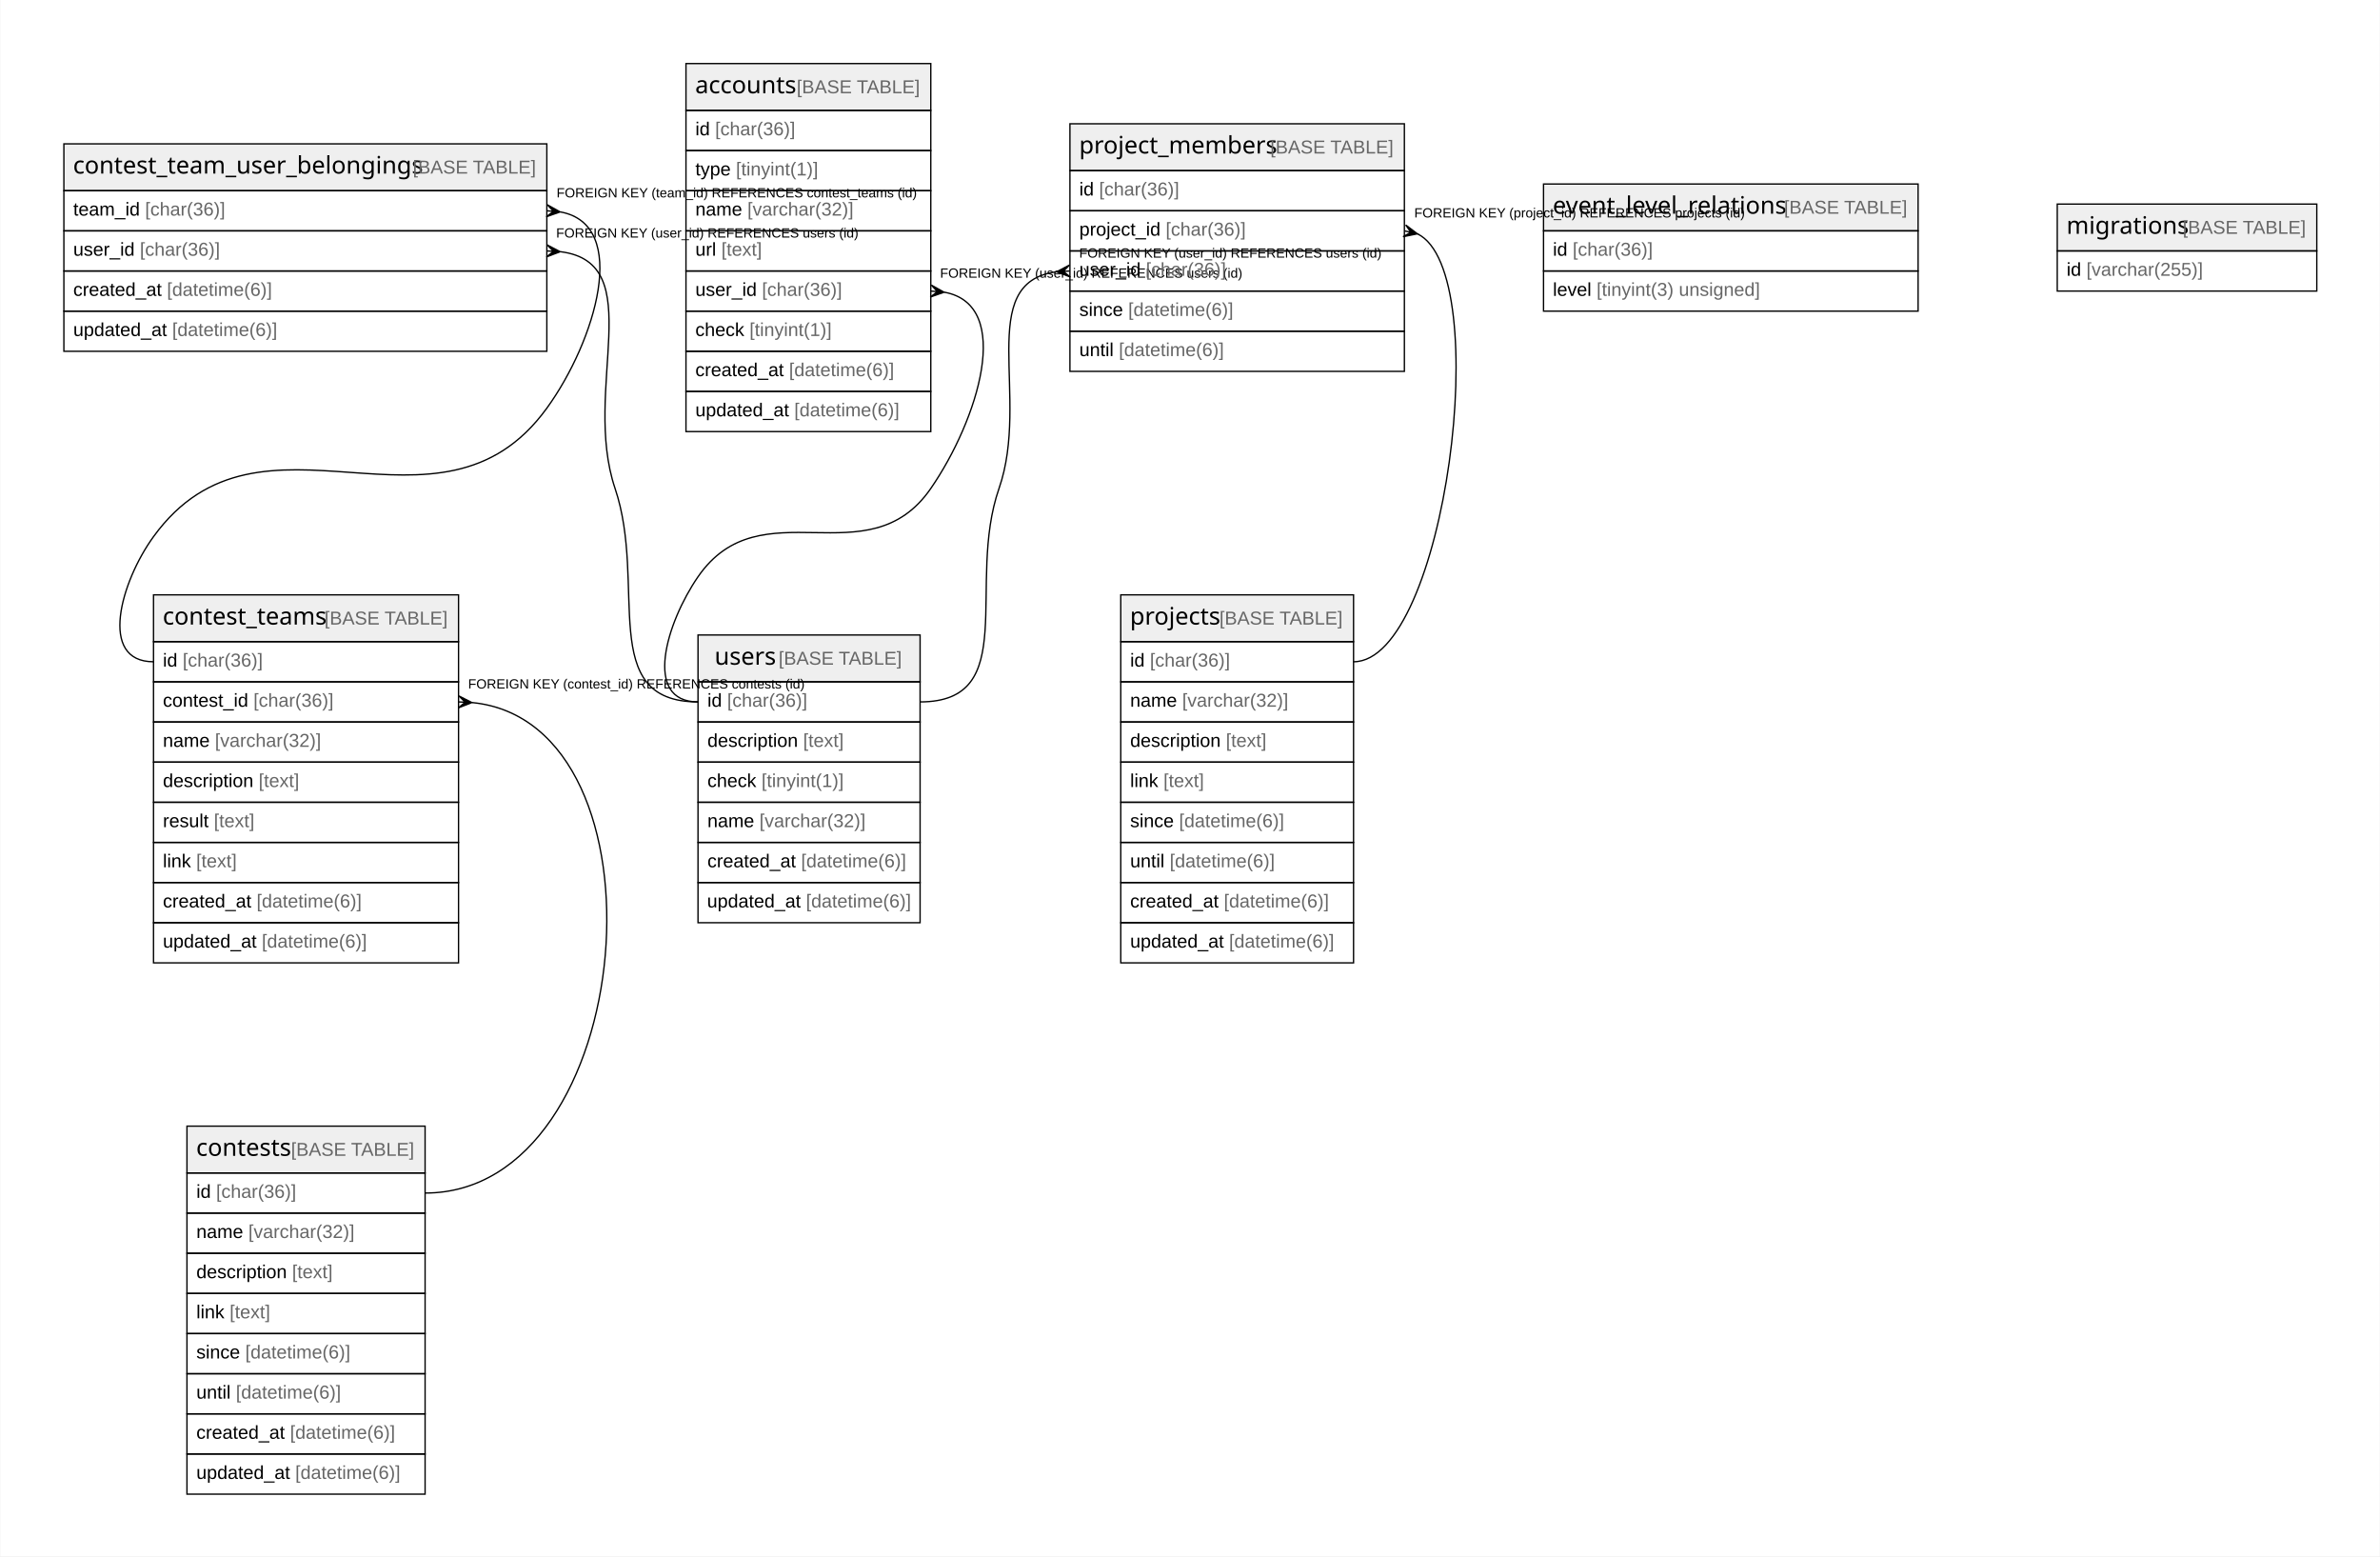
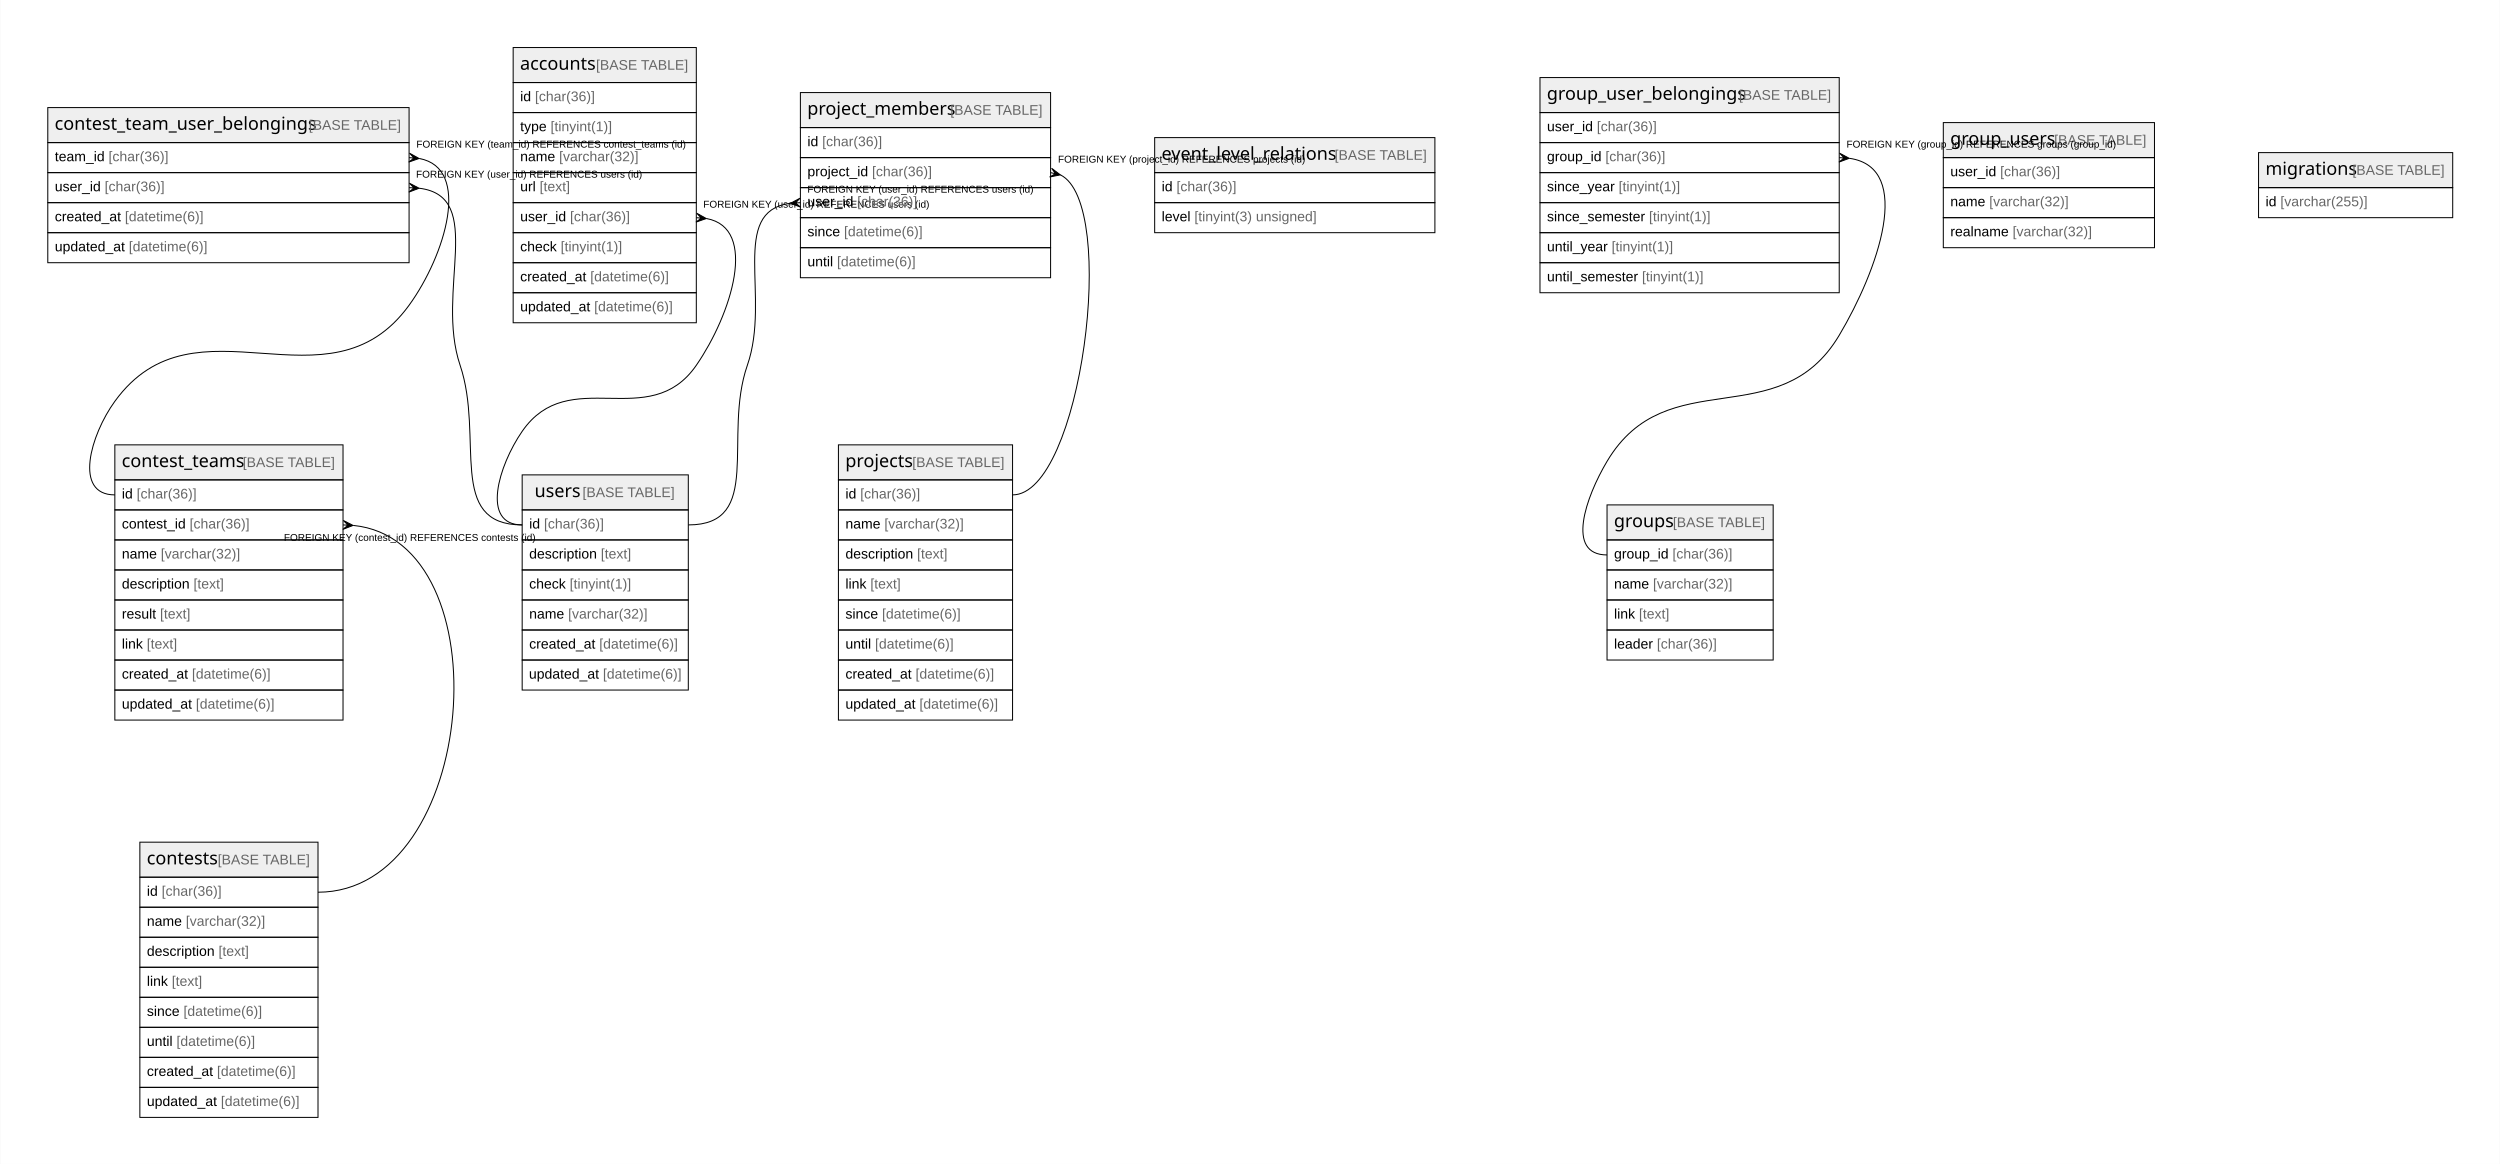
- <svg xmlns="http://www.w3.org/2000/svg" width="1779pt" height="1163pt" viewBox="0.00 0.00 1778.50 1163.00">
+ <svg xmlns="http://www.w3.org/2000/svg" width="2498pt" height="1163pt" viewBox="0.00 0.00 2497.50 1163.00">
  <g id="graph0" class="graph" transform="scale(1 1) rotate(0) translate(4 1159)">
-     <polygon fill="#ffffff" stroke="transparent" points="-4,4 -4,-1159 1774.5,-1159 1774.5,4 -4,4" />
+     <polygon fill="#ffffff" stroke="transparent" points="-4,4 -4,-1159 2493.5,-1159 2493.5,4 -4,4" />
    <g id="node1" class="node">
      <polygon fill="#efefef" stroke="transparent" points="508.5,-1076.5 508.5,-1111.5 691.5,-1111.5 691.5,-1076.5 508.5,-1076.5" />
      <polygon fill="none" stroke="#000000" points="508.5,-1076.5 508.5,-1111.5 691.5,-1111.5 691.5,-1076.5 508.5,-1076.5" />
      <text text-anchor="start" x="515.36" y="-1089.3" font-family="Arial Bold" font-size="18.00" fill="#000000">accounts</text>
      <text text-anchor="start" x="587.387" y="-1089.3" font-family="Arial" font-size="14.00" fill="#000000"> </text>
      <text text-anchor="start" x="591.277" y="-1089.3" font-family="Arial" font-size="14.00" fill="#666666">[BASE TABLE]</text>
      <polygon fill="none" stroke="#000000" points="508.5,-1046.5 508.5,-1076.5 691.5,-1076.5 691.5,-1046.5 508.5,-1046.5" />
      <text text-anchor="start" x="515.5" y="-1057.9" font-family="Arial" font-size="14.00" fill="#000000">id </text>
      <text text-anchor="start" x="530.28" y="-1057.9" font-family="Arial" font-size="14.00" fill="#666666">[char(36)]</text>
      <polygon fill="none" stroke="#000000" points="508.5,-1016.5 508.5,-1046.5 691.5,-1046.5 691.5,-1016.5 508.5,-1016.5" />
      <text text-anchor="start" x="515.5" y="-1027.9" font-family="Arial" font-size="14.00" fill="#000000">type </text>
      <text text-anchor="start" x="545.846" y="-1027.9" font-family="Arial" font-size="14.00" fill="#666666">[tinyint(1)]</text>
      <polygon fill="none" stroke="#000000" points="508.5,-986.5 508.5,-1016.5 691.5,-1016.5 691.5,-986.5 508.5,-986.5" />
      <text text-anchor="start" x="515.5" y="-997.9" font-family="Arial" font-size="14.00" fill="#000000">name </text>
      <text text-anchor="start" x="554.399" y="-997.9" font-family="Arial" font-size="14.00" fill="#666666">[varchar(32)]</text>
      <polygon fill="none" stroke="#000000" points="508.5,-956.5 508.5,-986.5 691.5,-986.5 691.5,-956.5 508.5,-956.5" />
      <text text-anchor="start" x="515.5" y="-967.9" font-family="Arial" font-size="14.00" fill="#000000">url </text>
      <text text-anchor="start" x="534.94" y="-967.9" font-family="Arial" font-size="14.00" fill="#666666">[text]</text>
      <polygon fill="none" stroke="#000000" points="508.5,-926.5 508.5,-956.5 691.5,-956.5 691.5,-926.5 508.5,-926.5" />
      <text text-anchor="start" x="515.5" y="-937.9" font-family="Arial" font-size="14.00" fill="#000000">user_id </text>
      <text text-anchor="start" x="565.288" y="-937.9" font-family="Arial" font-size="14.00" fill="#666666">[char(36)]</text>
      <polygon fill="none" stroke="#000000" points="508.5,-896.5 508.5,-926.5 691.5,-926.5 691.5,-896.5 508.5,-896.5" />
      <text text-anchor="start" x="515.5" y="-907.9" font-family="Arial" font-size="14.00" fill="#000000">check </text>
      <text text-anchor="start" x="555.956" y="-907.9" font-family="Arial" font-size="14.00" fill="#666666">[tinyint(1)]</text>
      <polygon fill="none" stroke="#000000" points="508.5,-866.5 508.5,-896.5 691.5,-896.5 691.5,-866.5 508.5,-866.5" />
      <text text-anchor="start" x="515.5" y="-877.9" font-family="Arial" font-size="14.00" fill="#000000">created_at </text>
      <text text-anchor="start" x="585.528" y="-877.9" font-family="Arial" font-size="14.00" fill="#666666">[datetime(6)]</text>
      <polygon fill="none" stroke="#000000" points="508.5,-836.5 508.5,-866.5 691.5,-866.5 691.5,-836.5 508.5,-836.5" />
      <text text-anchor="start" x="515.5" y="-847.9" font-family="Arial" font-size="14.00" fill="#000000">updated_at </text>
      <text text-anchor="start" x="589.433" y="-847.9" font-family="Arial" font-size="14.00" fill="#666666">[datetime(6)]</text>
    </g>
-     <g id="node9" class="node">
+     <g id="node12" class="node">
      <polygon fill="#efefef" stroke="transparent" points="517.5,-649.5 517.5,-684.5 683.5,-684.5 683.5,-649.5 517.5,-649.5" />
      <polygon fill="none" stroke="#000000" points="517.5,-649.5 517.5,-684.5 683.5,-684.5 683.5,-649.5 517.5,-649.5" />
      <text text-anchor="start" x="529.871" y="-662.3" font-family="Arial Bold" font-size="18.00" fill="#000000">users</text>
      <text text-anchor="start" x="573.875" y="-662.3" font-family="Arial" font-size="14.00" fill="#000000"> </text>
      <text text-anchor="start" x="577.766" y="-662.3" font-family="Arial" font-size="14.00" fill="#666666">[BASE TABLE]</text>
      <polygon fill="none" stroke="#000000" points="517.5,-619.5 517.5,-649.5 683.5,-649.5 683.5,-619.5 517.5,-619.5" />
      <text text-anchor="start" x="524.5" y="-630.9" font-family="Arial" font-size="14.00" fill="#000000">id </text>
      <text text-anchor="start" x="539.28" y="-630.9" font-family="Arial" font-size="14.00" fill="#666666">[char(36)]</text>
      <polygon fill="none" stroke="#000000" points="517.5,-589.5 517.5,-619.5 683.5,-619.5 683.5,-589.5 517.5,-589.5" />
      <text text-anchor="start" x="524.5" y="-600.9" font-family="Arial" font-size="14.00" fill="#000000">description </text>
      <text text-anchor="start" x="596.068" y="-600.9" font-family="Arial" font-size="14.00" fill="#666666">[text]</text>
      <polygon fill="none" stroke="#000000" points="517.5,-559.5 517.5,-589.5 683.5,-589.5 683.5,-559.5 517.5,-559.5" />
      <text text-anchor="start" x="524.5" y="-570.9" font-family="Arial" font-size="14.00" fill="#000000">check </text>
      <text text-anchor="start" x="564.956" y="-570.9" font-family="Arial" font-size="14.00" fill="#666666">[tinyint(1)]</text>
      <polygon fill="none" stroke="#000000" points="517.5,-529.5 517.5,-559.5 683.5,-559.5 683.5,-529.5 517.5,-529.5" />
      <text text-anchor="start" x="524.5" y="-540.9" font-family="Arial" font-size="14.00" fill="#000000">name </text>
      <text text-anchor="start" x="563.399" y="-540.9" font-family="Arial" font-size="14.00" fill="#666666">[varchar(32)]</text>
      <polygon fill="none" stroke="#000000" points="517.5,-499.5 517.5,-529.5 683.5,-529.5 683.5,-499.5 517.5,-499.5" />
      <text text-anchor="start" x="524.5" y="-510.9" font-family="Arial" font-size="14.00" fill="#000000">created_at </text>
      <text text-anchor="start" x="594.528" y="-510.9" font-family="Arial" font-size="14.00" fill="#666666">[datetime(6)]</text>
      <polygon fill="none" stroke="#000000" points="517.5,-469.5 517.5,-499.5 683.5,-499.5 683.5,-469.5 517.5,-469.5" />
      <text text-anchor="start" x="524.252" y="-480.9" font-family="Arial" font-size="14.00" fill="#000000">updated_at </text>
      <text text-anchor="start" x="598.184" y="-480.9" font-family="Arial" font-size="14.00" fill="#666666">[datetime(6)]</text>
    </g>
    <g id="edge1" class="edge">
      <path fill="none" stroke="#000000" d="M701.751,-940.624C753.819,-931.03 726.629,-844.896 691.5,-794 644.517,-725.93 564.483,-796.07 517.5,-728 493.895,-693.8 475.944,-634.5 517.5,-634.5" />
      <polygon fill="#000000" stroke="#000000" points="701.464,-940.648 691.117,-937.016 696.482,-941.074 691.5,-941.5 691.5,-941.5 691.5,-941.5 696.482,-941.074 691.883,-945.984 701.464,-940.648 701.464,-940.648" />
      <text text-anchor="start" x="698.445" y="-951.5" font-family="Arial" font-size="10.00" fill="#000000">FOREIGN KEY (user_id) REFERENCES users (id)</text>
    </g>
    <g id="node2" class="node">
-       <polygon fill="#efefef" stroke="transparent" points="43.5,-1016.5 43.5,-1051.5 404.5,-1051.5 404.5,-1016.5 43.5,-1016.5" />
-       <polygon fill="none" stroke="#000000" points="43.5,-1016.5 43.5,-1051.5 404.5,-1051.5 404.5,-1016.5 43.5,-1016.5" />
-       <text text-anchor="start" x="50.331" y="-1029.3" font-family="Arial Bold" font-size="18.00" fill="#000000">contest_team_user_belongings</text>
-       <text text-anchor="start" x="300.416" y="-1029.3" font-family="Arial" font-size="14.00" fill="#000000"> </text>
-       <text text-anchor="start" x="304.306" y="-1029.3" font-family="Arial" font-size="14.00" fill="#666666">[BASE TABLE]</text>
-       <polygon fill="none" stroke="#000000" points="43.5,-986.5 43.5,-1016.5 404.5,-1016.5 404.5,-986.5 43.5,-986.5" />
-       <text text-anchor="start" x="50.5" y="-997.9" font-family="Arial" font-size="14.00" fill="#000000">team_id </text>
-       <text text-anchor="start" x="104.179" y="-997.9" font-family="Arial" font-size="14.00" fill="#666666">[char(36)]</text>
-       <polygon fill="none" stroke="#000000" points="43.5,-956.5 43.5,-986.5 404.5,-986.5 404.5,-956.5 43.5,-956.5" />
-       <text text-anchor="start" x="50.5" y="-967.9" font-family="Arial" font-size="14.00" fill="#000000">user_id </text>
-       <text text-anchor="start" x="100.288" y="-967.9" font-family="Arial" font-size="14.00" fill="#666666">[char(36)]</text>
-       <polygon fill="none" stroke="#000000" points="43.5,-926.5 43.5,-956.5 404.5,-956.5 404.5,-926.5 43.5,-926.5" />
-       <text text-anchor="start" x="50.5" y="-937.9" font-family="Arial" font-size="14.00" fill="#000000">created_at </text>
-       <text text-anchor="start" x="120.528" y="-937.9" font-family="Arial" font-size="14.00" fill="#666666">[datetime(6)]</text>
-       <polygon fill="none" stroke="#000000" points="43.5,-896.5 43.5,-926.5 404.5,-926.5 404.5,-896.5 43.5,-896.5" />
-       <text text-anchor="start" x="50.5" y="-907.9" font-family="Arial" font-size="14.00" fill="#000000">updated_at </text>
-       <text text-anchor="start" x="124.433" y="-907.9" font-family="Arial" font-size="14.00" fill="#666666">[datetime(6)]</text>
+       <polygon fill="#efefef" stroke="transparent" points="135.5,-282.5 135.5,-317.5 313.5,-317.5 313.5,-282.5 135.5,-282.5" />
+       <polygon fill="none" stroke="#000000" points="135.5,-282.5 135.5,-317.5 313.5,-317.5 313.5,-282.5 135.5,-282.5" />
+       <text text-anchor="start" x="142.362" y="-295.3" font-family="Arial Bold" font-size="18.00" fill="#000000">contests</text>
+       <text text-anchor="start" x="209.385" y="-295.3" font-family="Arial" font-size="14.00" fill="#000000"> </text>
+       <text text-anchor="start" x="213.275" y="-295.3" font-family="Arial" font-size="14.00" fill="#666666">[BASE TABLE]</text>
+       <polygon fill="none" stroke="#000000" points="135.5,-252.5 135.5,-282.5 313.5,-282.5 313.5,-252.5 135.5,-252.5" />
+       <text text-anchor="start" x="142.5" y="-263.9" font-family="Arial" font-size="14.00" fill="#000000">id </text>
+       <text text-anchor="start" x="157.28" y="-263.9" font-family="Arial" font-size="14.00" fill="#666666">[char(36)]</text>
+       <polygon fill="none" stroke="#000000" points="135.5,-222.5 135.5,-252.5 313.5,-252.5 313.5,-222.5 135.5,-222.5" />
+       <text text-anchor="start" x="142.5" y="-233.9" font-family="Arial" font-size="14.00" fill="#000000">name </text>
+       <text text-anchor="start" x="181.399" y="-233.9" font-family="Arial" font-size="14.00" fill="#666666">[varchar(32)]</text>
+       <polygon fill="none" stroke="#000000" points="135.5,-192.5 135.5,-222.5 313.5,-222.5 313.5,-192.5 135.5,-192.5" />
+       <text text-anchor="start" x="142.5" y="-203.9" font-family="Arial" font-size="14.00" fill="#000000">description </text>
+       <text text-anchor="start" x="214.068" y="-203.9" font-family="Arial" font-size="14.00" fill="#666666">[text]</text>
+       <polygon fill="none" stroke="#000000" points="135.5,-162.5 135.5,-192.5 313.5,-192.5 313.5,-162.5 135.5,-162.5" />
+       <text text-anchor="start" x="142.5" y="-173.9" font-family="Arial" font-size="14.00" fill="#000000">link </text>
+       <text text-anchor="start" x="167.386" y="-173.9" font-family="Arial" font-size="14.00" fill="#666666">[text]</text>
+       <polygon fill="none" stroke="#000000" points="135.5,-132.5 135.5,-162.5 313.5,-162.5 313.5,-132.5 135.5,-132.5" />
+       <text text-anchor="start" x="142.5" y="-143.9" font-family="Arial" font-size="14.00" fill="#000000">since </text>
+       <text text-anchor="start" x="179.062" y="-143.9" font-family="Arial" font-size="14.00" fill="#666666">[datetime(6)]</text>
+       <polygon fill="none" stroke="#000000" points="135.5,-102.5 135.5,-132.5 313.5,-132.5 313.5,-102.5 135.5,-102.5" />
+       <text text-anchor="start" x="142.5" y="-113.9" font-family="Arial" font-size="14.00" fill="#000000">until </text>
+       <text text-anchor="start" x="172.06" y="-113.9" font-family="Arial" font-size="14.00" fill="#666666">[datetime(6)]</text>
+       <polygon fill="none" stroke="#000000" points="135.5,-72.5 135.5,-102.5 313.5,-102.5 313.5,-72.5 135.5,-72.5" />
+       <text text-anchor="start" x="142.5" y="-83.9" font-family="Arial" font-size="14.00" fill="#000000">created_at </text>
+       <text text-anchor="start" x="212.528" y="-83.9" font-family="Arial" font-size="14.00" fill="#666666">[datetime(6)]</text>
+       <polygon fill="none" stroke="#000000" points="135.5,-42.5 135.5,-72.5 313.5,-72.5 313.5,-42.5 135.5,-42.5" />
+       <text text-anchor="start" x="142.5" y="-53.9" font-family="Arial" font-size="14.00" fill="#000000">updated_at </text>
+       <text text-anchor="start" x="216.433" y="-53.9" font-family="Arial" font-size="14.00" fill="#666666">[datetime(6)]</text>
    </g>
    <g id="node3" class="node">
      <polygon fill="#efefef" stroke="transparent" points="110.5,-679.5 110.5,-714.5 338.5,-714.5 338.5,-679.5 110.5,-679.5" />
      <polygon fill="none" stroke="#000000" points="110.5,-679.5 110.5,-714.5 338.5,-714.5 338.5,-679.5 110.5,-679.5" />
      <text text-anchor="start" x="117.355" y="-692.3" font-family="Arial Bold" font-size="18.00" fill="#000000">contest_teams</text>
      <text text-anchor="start" x="234.391" y="-692.3" font-family="Arial" font-size="14.00" fill="#000000"> </text>
      <text text-anchor="start" x="238.282" y="-692.3" font-family="Arial" font-size="14.00" fill="#666666">[BASE TABLE]</text>
      <polygon fill="none" stroke="#000000" points="110.5,-649.5 110.5,-679.5 338.5,-679.5 338.5,-649.5 110.5,-649.5" />
      <text text-anchor="start" x="117.5" y="-660.9" font-family="Arial" font-size="14.00" fill="#000000">id </text>
      <text text-anchor="start" x="132.28" y="-660.9" font-family="Arial" font-size="14.00" fill="#666666">[char(36)]</text>
      <polygon fill="none" stroke="#000000" points="110.5,-619.5 110.5,-649.5 338.5,-649.5 338.5,-619.5 110.5,-619.5" />
      <text text-anchor="start" x="117.5" y="-630.9" font-family="Arial" font-size="14.00" fill="#000000">contest_id </text>
      <text text-anchor="start" x="185.191" y="-630.9" font-family="Arial" font-size="14.00" fill="#666666">[char(36)]</text>
      <polygon fill="none" stroke="#000000" points="110.5,-589.5 110.5,-619.5 338.5,-619.5 338.5,-589.5 110.5,-589.5" />
      <text text-anchor="start" x="117.5" y="-600.9" font-family="Arial" font-size="14.00" fill="#000000">name </text>
      <text text-anchor="start" x="156.399" y="-600.9" font-family="Arial" font-size="14.00" fill="#666666">[varchar(32)]</text>
      <polygon fill="none" stroke="#000000" points="110.5,-559.5 110.5,-589.5 338.5,-589.5 338.5,-559.5 110.5,-559.5" />
      <text text-anchor="start" x="117.5" y="-570.9" font-family="Arial" font-size="14.00" fill="#000000">description </text>
      <text text-anchor="start" x="189.068" y="-570.9" font-family="Arial" font-size="14.00" fill="#666666">[text]</text>
      <polygon fill="none" stroke="#000000" points="110.5,-529.5 110.5,-559.5 338.5,-559.5 338.5,-529.5 110.5,-529.5" />
      <text text-anchor="start" x="117.5" y="-540.9" font-family="Arial" font-size="14.00" fill="#000000">result </text>
      <text text-anchor="start" x="155.614" y="-540.9" font-family="Arial" font-size="14.00" fill="#666666">[text]</text>
      <polygon fill="none" stroke="#000000" points="110.5,-499.5 110.5,-529.5 338.5,-529.5 338.5,-499.5 110.5,-499.5" />
      <text text-anchor="start" x="117.5" y="-510.9" font-family="Arial" font-size="14.00" fill="#000000">link </text>
      <text text-anchor="start" x="142.386" y="-510.9" font-family="Arial" font-size="14.00" fill="#666666">[text]</text>
      <polygon fill="none" stroke="#000000" points="110.5,-469.5 110.5,-499.5 338.5,-499.5 338.5,-469.5 110.5,-469.5" />
      <text text-anchor="start" x="117.5" y="-480.9" font-family="Arial" font-size="14.00" fill="#000000">created_at </text>
      <text text-anchor="start" x="187.528" y="-480.9" font-family="Arial" font-size="14.00" fill="#666666">[datetime(6)]</text>
      <polygon fill="none" stroke="#000000" points="110.5,-439.5 110.5,-469.5 338.5,-469.5 338.5,-439.5 110.5,-439.5" />
      <text text-anchor="start" x="117.5" y="-450.9" font-family="Arial" font-size="14.00" fill="#000000">updated_at </text>
      <text text-anchor="start" x="191.433" y="-450.9" font-family="Arial" font-size="14.00" fill="#666666">[datetime(6)]</text>
    </g>
    <g id="edge2" class="edge">
+       <path fill="none" stroke="#000000" d="M348.777,-633.999C500.851,-618.9 473.477,-267.5 313.5,-267.5" />
+       <polygon fill="#000000" stroke="#000000" points="348.488,-634.013 338.281,-630.005 343.494,-634.256 338.5,-634.5 338.5,-634.5 338.5,-634.5 343.494,-634.256 338.719,-638.995 348.488,-634.013 348.488,-634.013" />
+       <text text-anchor="start" x="279.407" y="-618.5" font-family="Arial" font-size="10.00" fill="#000000">FOREIGN KEY (contest_id) REFERENCES contests (id)</text>
+     </g>
+     <g id="node4" class="node">
+       <polygon fill="#efefef" stroke="transparent" points="43.5,-1016.5 43.5,-1051.5 404.5,-1051.5 404.5,-1016.5 43.5,-1016.5" />
+       <polygon fill="none" stroke="#000000" points="43.5,-1016.5 43.5,-1051.5 404.5,-1051.5 404.5,-1016.5 43.5,-1016.5" />
+       <text text-anchor="start" x="50.331" y="-1029.3" font-family="Arial Bold" font-size="18.00" fill="#000000">contest_team_user_belongings</text>
+       <text text-anchor="start" x="300.416" y="-1029.3" font-family="Arial" font-size="14.00" fill="#000000"> </text>
+       <text text-anchor="start" x="304.306" y="-1029.3" font-family="Arial" font-size="14.00" fill="#666666">[BASE TABLE]</text>
+       <polygon fill="none" stroke="#000000" points="43.5,-986.5 43.5,-1016.5 404.5,-1016.5 404.5,-986.5 43.5,-986.5" />
+       <text text-anchor="start" x="50.5" y="-997.9" font-family="Arial" font-size="14.00" fill="#000000">team_id </text>
+       <text text-anchor="start" x="104.179" y="-997.9" font-family="Arial" font-size="14.00" fill="#666666">[char(36)]</text>
+       <polygon fill="none" stroke="#000000" points="43.5,-956.5 43.5,-986.5 404.5,-986.5 404.5,-956.5 43.5,-956.5" />
+       <text text-anchor="start" x="50.5" y="-967.9" font-family="Arial" font-size="14.00" fill="#000000">user_id </text>
+       <text text-anchor="start" x="100.288" y="-967.9" font-family="Arial" font-size="14.00" fill="#666666">[char(36)]</text>
+       <polygon fill="none" stroke="#000000" points="43.5,-926.5 43.5,-956.5 404.5,-956.5 404.5,-926.5 43.5,-926.5" />
+       <text text-anchor="start" x="50.5" y="-937.9" font-family="Arial" font-size="14.00" fill="#000000">created_at </text>
+       <text text-anchor="start" x="120.528" y="-937.9" font-family="Arial" font-size="14.00" fill="#666666">[datetime(6)]</text>
+       <polygon fill="none" stroke="#000000" points="43.5,-896.5 43.5,-926.5 404.5,-926.5 404.5,-896.5 43.5,-896.5" />
+       <text text-anchor="start" x="50.5" y="-907.9" font-family="Arial" font-size="14.00" fill="#000000">updated_at </text>
+       <text text-anchor="start" x="124.433" y="-907.9" font-family="Arial" font-size="14.00" fill="#666666">[datetime(6)]</text>
+     </g>
+     <g id="edge3" class="edge">
      <path fill="none" stroke="#000000" d="M414.763,-1000.616C466.953,-990.935 440.814,-904.058 404.5,-854 323.786,-742.737 191.214,-869.263 110.5,-758 86.099,-724.363 68.944,-664.5 110.5,-664.5" />
      <polygon fill="#000000" stroke="#000000" points="414.463,-1000.641 404.114,-997.017 409.481,-1001.071 404.5,-1001.5 404.5,-1001.5 404.5,-1001.5 409.481,-1001.071 404.886,-1005.983 414.463,-1000.641 414.463,-1000.641" />
      <text text-anchor="start" x="411.769" y="-1011.5" font-family="Arial" font-size="10.00" fill="#000000">FOREIGN KEY (team_id) REFERENCES contest_teams (id)</text>
    </g>
-     <g id="edge3" class="edge">
+     <g id="edge4" class="edge">
      <path fill="none" stroke="#000000" d="M414.738,-970.907C481.6,-962.585 430.449,-868.283 455.5,-794 479.804,-721.932 441.444,-634.5 517.5,-634.5" />
      <polygon fill="#000000" stroke="#000000" points="414.483,-970.922 404.24,-967.008 409.492,-971.211 404.5,-971.5 404.5,-971.5 404.5,-971.5 409.492,-971.211 404.76,-975.992 414.483,-970.922 414.483,-970.922" />
      <text text-anchor="start" x="411.445" y="-981.5" font-family="Arial" font-size="10.00" fill="#000000">FOREIGN KEY (user_id) REFERENCES users (id)</text>
-     </g>
-     <g id="node4" class="node">
-       <polygon fill="#efefef" stroke="transparent" points="135.5,-282.5 135.5,-317.5 313.5,-317.5 313.5,-282.5 135.5,-282.5" />
-       <polygon fill="none" stroke="#000000" points="135.5,-282.5 135.5,-317.5 313.5,-317.5 313.5,-282.5 135.5,-282.5" />
-       <text text-anchor="start" x="142.362" y="-295.3" font-family="Arial Bold" font-size="18.00" fill="#000000">contests</text>
-       <text text-anchor="start" x="209.385" y="-295.3" font-family="Arial" font-size="14.00" fill="#000000"> </text>
-       <text text-anchor="start" x="213.275" y="-295.3" font-family="Arial" font-size="14.00" fill="#666666">[BASE TABLE]</text>
-       <polygon fill="none" stroke="#000000" points="135.5,-252.5 135.5,-282.5 313.5,-282.5 313.5,-252.5 135.5,-252.5" />
-       <text text-anchor="start" x="142.5" y="-263.9" font-family="Arial" font-size="14.00" fill="#000000">id </text>
-       <text text-anchor="start" x="157.28" y="-263.9" font-family="Arial" font-size="14.00" fill="#666666">[char(36)]</text>
-       <polygon fill="none" stroke="#000000" points="135.5,-222.5 135.5,-252.5 313.5,-252.5 313.5,-222.5 135.5,-222.5" />
-       <text text-anchor="start" x="142.5" y="-233.9" font-family="Arial" font-size="14.00" fill="#000000">name </text>
-       <text text-anchor="start" x="181.399" y="-233.9" font-family="Arial" font-size="14.00" fill="#666666">[varchar(32)]</text>
-       <polygon fill="none" stroke="#000000" points="135.5,-192.5 135.5,-222.5 313.5,-222.5 313.5,-192.5 135.5,-192.5" />
-       <text text-anchor="start" x="142.5" y="-203.9" font-family="Arial" font-size="14.00" fill="#000000">description </text>
-       <text text-anchor="start" x="214.068" y="-203.9" font-family="Arial" font-size="14.00" fill="#666666">[text]</text>
-       <polygon fill="none" stroke="#000000" points="135.5,-162.5 135.5,-192.5 313.5,-192.5 313.5,-162.5 135.5,-162.5" />
-       <text text-anchor="start" x="142.5" y="-173.9" font-family="Arial" font-size="14.00" fill="#000000">link </text>
-       <text text-anchor="start" x="167.386" y="-173.9" font-family="Arial" font-size="14.00" fill="#666666">[text]</text>
-       <polygon fill="none" stroke="#000000" points="135.5,-132.5 135.5,-162.5 313.5,-162.5 313.5,-132.5 135.5,-132.5" />
-       <text text-anchor="start" x="142.5" y="-143.9" font-family="Arial" font-size="14.00" fill="#000000">since </text>
-       <text text-anchor="start" x="179.062" y="-143.9" font-family="Arial" font-size="14.00" fill="#666666">[datetime(6)]</text>
-       <polygon fill="none" stroke="#000000" points="135.5,-102.5 135.5,-132.5 313.5,-132.5 313.5,-102.5 135.5,-102.5" />
-       <text text-anchor="start" x="142.5" y="-113.9" font-family="Arial" font-size="14.00" fill="#000000">until </text>
-       <text text-anchor="start" x="172.06" y="-113.9" font-family="Arial" font-size="14.00" fill="#666666">[datetime(6)]</text>
-       <polygon fill="none" stroke="#000000" points="135.5,-72.5 135.5,-102.5 313.5,-102.5 313.5,-72.5 135.5,-72.5" />
-       <text text-anchor="start" x="142.5" y="-83.9" font-family="Arial" font-size="14.00" fill="#000000">created_at </text>
-       <text text-anchor="start" x="212.528" y="-83.9" font-family="Arial" font-size="14.00" fill="#666666">[datetime(6)]</text>
-       <polygon fill="none" stroke="#000000" points="135.5,-42.5 135.5,-72.5 313.5,-72.5 313.5,-42.5 135.5,-42.5" />
-       <text text-anchor="start" x="142.5" y="-53.9" font-family="Arial" font-size="14.00" fill="#000000">updated_at </text>
-       <text text-anchor="start" x="216.433" y="-53.9" font-family="Arial" font-size="14.00" fill="#666666">[datetime(6)]</text>
-     </g>
-     <g id="edge4" class="edge">
-       <path fill="none" stroke="#000000" d="M348.777,-633.999C500.851,-618.9 473.477,-267.5 313.5,-267.5" />
-       <polygon fill="#000000" stroke="#000000" points="348.488,-634.013 338.281,-630.005 343.494,-634.256 338.5,-634.5 338.5,-634.5 338.5,-634.5 343.494,-634.256 338.719,-638.995 348.488,-634.013 348.488,-634.013" />
-       <text text-anchor="start" x="345.657" y="-644.5" font-family="Arial" font-size="10.00" fill="#000000">FOREIGN KEY (contest_id) REFERENCES contests (id)</text>
    </g>
    <g id="node5" class="node">
      <polygon fill="#efefef" stroke="transparent" points="1149.5,-986.5 1149.5,-1021.5 1429.5,-1021.5 1429.5,-986.5 1149.5,-986.5" />
      <polygon fill="none" stroke="#000000" points="1149.5,-986.5 1149.5,-1021.5 1429.5,-1021.5 1429.5,-986.5 1149.5,-986.5" />
      <text text-anchor="start" x="1156.352" y="-999.3" font-family="Arial Bold" font-size="18.00" fill="#000000">event_level_relations</text>
      <text text-anchor="start" x="1325.394" y="-999.3" font-family="Arial" font-size="14.00" fill="#000000"> </text>
      <text text-anchor="start" x="1329.284" y="-999.3" font-family="Arial" font-size="14.00" fill="#666666">[BASE TABLE]</text>
      <polygon fill="none" stroke="#000000" points="1149.5,-956.5 1149.5,-986.5 1429.5,-986.5 1429.5,-956.5 1149.5,-956.5" />
      <text text-anchor="start" x="1156.5" y="-967.9" font-family="Arial" font-size="14.00" fill="#000000">id </text>
      <text text-anchor="start" x="1171.28" y="-967.9" font-family="Arial" font-size="14.00" fill="#666666">[char(36)]</text>
      <polygon fill="none" stroke="#000000" points="1149.5,-926.5 1149.5,-956.5 1429.5,-956.5 1429.5,-926.5 1149.5,-926.5" />
      <text text-anchor="start" x="1156.5" y="-937.9" font-family="Arial" font-size="14.00" fill="#000000">level </text>
      <text text-anchor="start" x="1189.169" y="-937.9" font-family="Arial" font-size="14.00" fill="#666666">[tinyint(3) unsigned]</text>
    </g>
    <g id="node6" class="node">
-       <polygon fill="#efefef" stroke="transparent" points="1533.5,-971.5 1533.5,-1006.5 1727.5,-1006.5 1727.5,-971.5 1533.5,-971.5" />
-       <polygon fill="none" stroke="#000000" points="1533.5,-971.5 1533.5,-1006.5 1727.5,-1006.5 1727.5,-971.5 1533.5,-971.5" />
-       <text text-anchor="start" x="1540.373" y="-984.3" font-family="Arial Bold" font-size="18.00" fill="#000000">migrations</text>
-       <text text-anchor="start" x="1623.373" y="-984.3" font-family="Arial" font-size="14.00" fill="#000000"> </text>
-       <text text-anchor="start" x="1627.264" y="-984.3" font-family="Arial" font-size="14.00" fill="#666666">[BASE TABLE]</text>
-       <polygon fill="none" stroke="#000000" points="1533.5,-941.5 1533.5,-971.5 1727.5,-971.5 1727.5,-941.5 1533.5,-941.5" />
-       <text text-anchor="start" x="1540.5" y="-952.9" font-family="Arial" font-size="14.00" fill="#000000">id </text>
-       <text text-anchor="start" x="1555.28" y="-952.9" font-family="Arial" font-size="14.00" fill="#666666">[varchar(255)]</text>
+       <polygon fill="#efefef" stroke="transparent" points="1601.5,-619.5 1601.5,-654.5 1767.5,-654.5 1767.5,-619.5 1601.5,-619.5" />
+       <polygon fill="none" stroke="#000000" points="1601.5,-619.5 1601.5,-654.5 1767.5,-654.5 1767.5,-619.5 1601.5,-619.5" />
+       <text text-anchor="start" x="1608.365" y="-632.3" font-family="Arial Bold" font-size="18.00" fill="#000000">groups</text>
+       <text text-anchor="start" x="1663.382" y="-632.3" font-family="Arial" font-size="14.00" fill="#000000"> </text>
+       <text text-anchor="start" x="1667.272" y="-632.3" font-family="Arial" font-size="14.00" fill="#666666">[BASE TABLE]</text>
+       <polygon fill="none" stroke="#000000" points="1601.5,-589.5 1601.5,-619.5 1767.5,-619.5 1767.5,-589.5 1601.5,-589.5" />
+       <text text-anchor="start" x="1608.5" y="-600.9" font-family="Arial" font-size="14.00" fill="#000000">group_id </text>
+       <text text-anchor="start" x="1666.853" y="-600.9" font-family="Arial" font-size="14.00" fill="#666666">[char(36)]</text>
+       <polygon fill="none" stroke="#000000" points="1601.5,-559.5 1601.5,-589.5 1767.5,-589.5 1767.5,-559.5 1601.5,-559.5" />
+       <text text-anchor="start" x="1608.5" y="-570.9" font-family="Arial" font-size="14.00" fill="#000000">name </text>
+       <text text-anchor="start" x="1647.399" y="-570.9" font-family="Arial" font-size="14.00" fill="#666666">[varchar(32)]</text>
+       <polygon fill="none" stroke="#000000" points="1601.5,-529.5 1601.5,-559.5 1767.5,-559.5 1767.5,-529.5 1601.5,-529.5" />
+       <text text-anchor="start" x="1608.5" y="-540.9" font-family="Arial" font-size="14.00" fill="#000000">link </text>
+       <text text-anchor="start" x="1633.386" y="-540.9" font-family="Arial" font-size="14.00" fill="#666666">[text]</text>
+       <polygon fill="none" stroke="#000000" points="1601.5,-499.5 1601.5,-529.5 1767.5,-529.5 1767.5,-499.5 1601.5,-499.5" />
+       <text text-anchor="start" x="1608.5" y="-510.9" font-family="Arial" font-size="14.00" fill="#000000">leader </text>
+       <text text-anchor="start" x="1651.288" y="-510.9" font-family="Arial" font-size="14.00" fill="#666666">[char(36)]</text>
    </g>
    <g id="node7" class="node">
-       <polygon fill="#efefef" stroke="transparent" points="795.5,-1031.5 795.5,-1066.5 1045.5,-1066.5 1045.5,-1031.5 795.5,-1031.5" />
-       <polygon fill="none" stroke="#000000" points="795.5,-1031.5 795.5,-1066.5 1045.5,-1066.5 1045.5,-1031.5 795.5,-1031.5" />
-       <text text-anchor="start" x="802.369" y="-1044.3" font-family="Arial Bold" font-size="18.00" fill="#000000">project_members</text>
-       <text text-anchor="start" x="941.377" y="-1044.3" font-family="Arial" font-size="14.00" fill="#000000"> </text>
-       <text text-anchor="start" x="945.268" y="-1044.3" font-family="Arial" font-size="14.00" fill="#666666">[BASE TABLE]</text>
-       <polygon fill="none" stroke="#000000" points="795.5,-1001.5 795.5,-1031.5 1045.5,-1031.5 1045.5,-1001.5 795.5,-1001.5" />
-       <text text-anchor="start" x="802.5" y="-1012.9" font-family="Arial" font-size="14.00" fill="#000000">id </text>
-       <text text-anchor="start" x="817.28" y="-1012.9" font-family="Arial" font-size="14.00" fill="#666666">[char(36)]</text>
-       <polygon fill="none" stroke="#000000" points="795.5,-971.5 795.5,-1001.5 1045.5,-1001.5 1045.5,-971.5 795.5,-971.5" />
-       <text text-anchor="start" x="802.5" y="-982.9" font-family="Arial" font-size="14.00" fill="#000000">project_id </text>
-       <text text-anchor="start" x="867.068" y="-982.9" font-family="Arial" font-size="14.00" fill="#666666">[char(36)]</text>
-       <polygon fill="none" stroke="#000000" points="795.5,-941.5 795.5,-971.5 1045.5,-971.5 1045.5,-941.5 795.5,-941.5" />
-       <text text-anchor="start" x="802.5" y="-952.9" font-family="Arial" font-size="14.00" fill="#000000">user_id </text>
-       <text text-anchor="start" x="852.288" y="-952.9" font-family="Arial" font-size="14.00" fill="#666666">[char(36)]</text>
-       <polygon fill="none" stroke="#000000" points="795.5,-911.5 795.5,-941.5 1045.5,-941.5 1045.5,-911.5 795.5,-911.5" />
-       <text text-anchor="start" x="802.5" y="-922.9" font-family="Arial" font-size="14.00" fill="#000000">since </text>
-       <text text-anchor="start" x="839.062" y="-922.9" font-family="Arial" font-size="14.00" fill="#666666">[datetime(6)]</text>
-       <polygon fill="none" stroke="#000000" points="795.5,-881.5 795.5,-911.5 1045.5,-911.5 1045.5,-881.5 795.5,-881.5" />
-       <text text-anchor="start" x="802.5" y="-892.9" font-family="Arial" font-size="14.00" fill="#000000">until </text>
-       <text text-anchor="start" x="832.06" y="-892.9" font-family="Arial" font-size="14.00" fill="#666666">[datetime(6)]</text>
+       <polygon fill="#efefef" stroke="transparent" points="1937.5,-1001.5 1937.5,-1036.5 2148.5,-1036.5 2148.5,-1001.5 1937.5,-1001.5" />
+       <polygon fill="none" stroke="#000000" points="1937.5,-1001.5 1937.5,-1036.5 2148.5,-1036.5 2148.5,-1001.5 1937.5,-1001.5" />
+       <text text-anchor="start" x="1944.359" y="-1014.3" font-family="Arial Bold" font-size="18.00" fill="#000000">group_users</text>
+       <text text-anchor="start" x="2044.387" y="-1014.3" font-family="Arial" font-size="14.00" fill="#000000"> </text>
+       <text text-anchor="start" x="2048.278" y="-1014.3" font-family="Arial" font-size="14.00" fill="#666666">[BASE TABLE]</text>
+       <polygon fill="none" stroke="#000000" points="1937.5,-971.5 1937.5,-1001.5 2148.5,-1001.5 2148.5,-971.5 1937.5,-971.5" />
+       <text text-anchor="start" x="1944.5" y="-982.9" font-family="Arial" font-size="14.00" fill="#000000">user_id </text>
+       <text text-anchor="start" x="1994.288" y="-982.9" font-family="Arial" font-size="14.00" fill="#666666">[char(36)]</text>
+       <polygon fill="none" stroke="#000000" points="1937.5,-941.5 1937.5,-971.5 2148.5,-971.5 2148.5,-941.5 1937.5,-941.5" />
+       <text text-anchor="start" x="1944.5" y="-952.9" font-family="Arial" font-size="14.00" fill="#000000">name </text>
+       <text text-anchor="start" x="1983.399" y="-952.9" font-family="Arial" font-size="14.00" fill="#666666">[varchar(32)]</text>
+       <polygon fill="none" stroke="#000000" points="1937.5,-911.5 1937.5,-941.5 2148.5,-941.5 2148.5,-911.5 1937.5,-911.5" />
+       <text text-anchor="start" x="1944.5" y="-922.9" font-family="Arial" font-size="14.00" fill="#000000">realname </text>
+       <text text-anchor="start" x="2006.731" y="-922.9" font-family="Arial" font-size="14.00" fill="#666666">[varchar(32)]</text>
    </g>
    <g id="node8" class="node">
+       <polygon fill="#efefef" stroke="transparent" points="1534.5,-1046.5 1534.5,-1081.5 1833.5,-1081.5 1833.5,-1046.5 1534.5,-1046.5" />
+       <polygon fill="none" stroke="#000000" points="1534.5,-1046.5 1534.5,-1081.5 1833.5,-1081.5 1833.5,-1046.5 1534.5,-1046.5" />
+       <text text-anchor="start" x="1541.34" y="-1059.3" font-family="Arial Bold" font-size="18.00" fill="#000000">group_user_belongings</text>
+       <text text-anchor="start" x="1729.406" y="-1059.3" font-family="Arial" font-size="14.00" fill="#000000"> </text>
+       <text text-anchor="start" x="1733.297" y="-1059.3" font-family="Arial" font-size="14.00" fill="#666666">[BASE TABLE]</text>
+       <polygon fill="none" stroke="#000000" points="1534.5,-1016.5 1534.5,-1046.5 1833.5,-1046.5 1833.5,-1016.5 1534.5,-1016.5" />
+       <text text-anchor="start" x="1541.5" y="-1027.9" font-family="Arial" font-size="14.00" fill="#000000">user_id </text>
+       <text text-anchor="start" x="1591.288" y="-1027.9" font-family="Arial" font-size="14.00" fill="#666666">[char(36)]</text>
+       <polygon fill="none" stroke="#000000" points="1534.5,-986.5 1534.5,-1016.5 1833.5,-1016.5 1833.5,-986.5 1534.5,-986.5" />
+       <text text-anchor="start" x="1541.5" y="-997.9" font-family="Arial" font-size="14.00" fill="#000000">group_id </text>
+       <text text-anchor="start" x="1599.853" y="-997.9" font-family="Arial" font-size="14.00" fill="#666666">[char(36)]</text>
+       <polygon fill="none" stroke="#000000" points="1534.5,-956.5 1534.5,-986.5 1833.5,-986.5 1833.5,-956.5 1534.5,-956.5" />
+       <text text-anchor="start" x="1541.5" y="-967.9" font-family="Arial" font-size="14.00" fill="#000000">since_year </text>
+       <text text-anchor="start" x="1613.071" y="-967.9" font-family="Arial" font-size="14.00" fill="#666666">[tinyint(1)]</text>
+       <polygon fill="none" stroke="#000000" points="1534.5,-926.5 1534.5,-956.5 1833.5,-956.5 1833.5,-926.5 1534.5,-926.5" />
+       <text text-anchor="start" x="1541.5" y="-937.9" font-family="Arial" font-size="14.00" fill="#000000">since_semester </text>
+       <text text-anchor="start" x="1643.405" y="-937.9" font-family="Arial" font-size="14.00" fill="#666666">[tinyint(1)]</text>
+       <polygon fill="none" stroke="#000000" points="1534.5,-896.5 1534.5,-926.5 1833.5,-926.5 1833.5,-896.5 1534.5,-896.5" />
+       <text text-anchor="start" x="1541.5" y="-907.9" font-family="Arial" font-size="14.00" fill="#000000">until_year </text>
+       <text text-anchor="start" x="1606.068" y="-907.9" font-family="Arial" font-size="14.00" fill="#666666">[tinyint(1)]</text>
+       <polygon fill="none" stroke="#000000" points="1534.5,-866.5 1534.5,-896.5 1833.5,-896.5 1833.5,-866.5 1534.5,-866.5" />
+       <text text-anchor="start" x="1541.5" y="-877.9" font-family="Arial" font-size="14.00" fill="#000000">until_semester </text>
+       <text text-anchor="start" x="1636.402" y="-877.9" font-family="Arial" font-size="14.00" fill="#666666">[tinyint(1)]</text>
+     </g>
+     <g id="edge5" class="edge">
+       <path fill="none" stroke="#000000" d="M1843.832,-1000.793C1908.77,-991.308 1871.941,-888.622 1833.5,-824 1773.512,-723.157 1661.488,-798.843 1601.5,-698 1580.255,-662.286 1559.944,-604.5 1601.5,-604.5" />
+       <polygon fill="#000000" stroke="#000000" points="1843.477,-1000.817 1833.193,-997.01 1838.488,-1001.158 1833.5,-1001.5 1833.5,-1001.5 1833.5,-1001.5 1838.488,-1001.158 1833.807,-1005.99 1843.477,-1000.817 1843.477,-1000.817" />
+       <text text-anchor="start" x="1840.765" y="-1011.5" font-family="Arial" font-size="10.00" fill="#000000">FOREIGN KEY (group_id) REFERENCES groups (group_id)</text>
+     </g>
+     <g id="node9" class="node">
+       <polygon fill="#efefef" stroke="transparent" points="2252.5,-971.5 2252.5,-1006.5 2446.5,-1006.5 2446.5,-971.5 2252.5,-971.5" />
+       <polygon fill="none" stroke="#000000" points="2252.5,-971.5 2252.5,-1006.5 2446.5,-1006.5 2446.5,-971.5 2252.5,-971.5" />
+       <text text-anchor="start" x="2259.373" y="-984.3" font-family="Arial Bold" font-size="18.00" fill="#000000">migrations</text>
+       <text text-anchor="start" x="2342.373" y="-984.3" font-family="Arial" font-size="14.00" fill="#000000"> </text>
+       <text text-anchor="start" x="2346.264" y="-984.3" font-family="Arial" font-size="14.00" fill="#666666">[BASE TABLE]</text>
+       <polygon fill="none" stroke="#000000" points="2252.5,-941.5 2252.5,-971.5 2446.5,-971.5 2446.5,-941.5 2252.5,-941.5" />
+       <text text-anchor="start" x="2259.5" y="-952.9" font-family="Arial" font-size="14.00" fill="#000000">id </text>
+       <text text-anchor="start" x="2274.28" y="-952.9" font-family="Arial" font-size="14.00" fill="#666666">[varchar(255)]</text>
+     </g>
+     <g id="node10" class="node">
      <polygon fill="#efefef" stroke="transparent" points="833.5,-679.5 833.5,-714.5 1007.5,-714.5 1007.5,-679.5 833.5,-679.5" />
      <polygon fill="none" stroke="#000000" points="833.5,-679.5 833.5,-714.5 1007.5,-714.5 1007.5,-679.5 833.5,-679.5" />
      <text text-anchor="start" x="840.37" y="-692.3" font-family="Arial Bold" font-size="18.00" fill="#000000">projects</text>
      <text text-anchor="start" x="903.377" y="-692.3" font-family="Arial" font-size="14.00" fill="#000000"> </text>
      <text text-anchor="start" x="907.267" y="-692.3" font-family="Arial" font-size="14.00" fill="#666666">[BASE TABLE]</text>
      <polygon fill="none" stroke="#000000" points="833.5,-649.5 833.5,-679.5 1007.5,-679.5 1007.5,-649.5 833.5,-649.5" />
      <text text-anchor="start" x="840.5" y="-660.9" font-family="Arial" font-size="14.00" fill="#000000">id </text>
      <text text-anchor="start" x="855.28" y="-660.9" font-family="Arial" font-size="14.00" fill="#666666">[char(36)]</text>
      <polygon fill="none" stroke="#000000" points="833.5,-619.5 833.5,-649.5 1007.5,-649.5 1007.5,-619.5 833.5,-619.5" />
      <text text-anchor="start" x="840.5" y="-630.9" font-family="Arial" font-size="14.00" fill="#000000">name </text>
      <text text-anchor="start" x="879.399" y="-630.9" font-family="Arial" font-size="14.00" fill="#666666">[varchar(32)]</text>
      <polygon fill="none" stroke="#000000" points="833.5,-589.5 833.5,-619.5 1007.5,-619.5 1007.5,-589.5 833.5,-589.5" />
      <text text-anchor="start" x="840.5" y="-600.9" font-family="Arial" font-size="14.00" fill="#000000">description </text>
      <text text-anchor="start" x="912.068" y="-600.9" font-family="Arial" font-size="14.00" fill="#666666">[text]</text>
      <polygon fill="none" stroke="#000000" points="833.5,-559.5 833.5,-589.5 1007.5,-589.5 1007.5,-559.5 833.5,-559.5" />
      <text text-anchor="start" x="840.5" y="-570.9" font-family="Arial" font-size="14.00" fill="#000000">link </text>
      <text text-anchor="start" x="865.386" y="-570.9" font-family="Arial" font-size="14.00" fill="#666666">[text]</text>
      <polygon fill="none" stroke="#000000" points="833.5,-529.5 833.5,-559.5 1007.5,-559.5 1007.5,-529.5 833.5,-529.5" />
      <text text-anchor="start" x="840.5" y="-540.9" font-family="Arial" font-size="14.00" fill="#000000">since </text>
      <text text-anchor="start" x="877.062" y="-540.9" font-family="Arial" font-size="14.00" fill="#666666">[datetime(6)]</text>
      <polygon fill="none" stroke="#000000" points="833.5,-499.5 833.5,-529.5 1007.5,-529.5 1007.5,-499.5 833.5,-499.5" />
      <text text-anchor="start" x="840.5" y="-510.9" font-family="Arial" font-size="14.00" fill="#000000">until </text>
      <text text-anchor="start" x="870.06" y="-510.9" font-family="Arial" font-size="14.00" fill="#666666">[datetime(6)]</text>
      <polygon fill="none" stroke="#000000" points="833.5,-469.5 833.5,-499.5 1007.5,-499.5 1007.5,-469.5 833.5,-469.5" />
      <text text-anchor="start" x="840.5" y="-480.9" font-family="Arial" font-size="14.00" fill="#000000">created_at </text>
      <text text-anchor="start" x="910.528" y="-480.9" font-family="Arial" font-size="14.00" fill="#666666">[datetime(6)]</text>
      <polygon fill="none" stroke="#000000" points="833.5,-439.5 833.5,-469.5 1007.5,-469.5 1007.5,-439.5 833.5,-439.5" />
      <text text-anchor="start" x="840.5" y="-450.9" font-family="Arial" font-size="14.00" fill="#000000">updated_at </text>
      <text text-anchor="start" x="914.433" y="-450.9" font-family="Arial" font-size="14.00" fill="#666666">[datetime(6)]</text>
    </g>
-     <g id="edge5" class="edge">
+     <g id="node11" class="node">
+       <polygon fill="#efefef" stroke="transparent" points="795.5,-1031.5 795.5,-1066.5 1045.5,-1066.5 1045.5,-1031.5 795.5,-1031.5" />
+       <polygon fill="none" stroke="#000000" points="795.5,-1031.5 795.5,-1066.5 1045.5,-1066.5 1045.5,-1031.5 795.5,-1031.5" />
+       <text text-anchor="start" x="802.369" y="-1044.3" font-family="Arial Bold" font-size="18.00" fill="#000000">project_members</text>
+       <text text-anchor="start" x="941.377" y="-1044.3" font-family="Arial" font-size="14.00" fill="#000000"> </text>
+       <text text-anchor="start" x="945.268" y="-1044.3" font-family="Arial" font-size="14.00" fill="#666666">[BASE TABLE]</text>
+       <polygon fill="none" stroke="#000000" points="795.5,-1001.5 795.5,-1031.5 1045.5,-1031.5 1045.5,-1001.5 795.5,-1001.5" />
+       <text text-anchor="start" x="802.5" y="-1012.9" font-family="Arial" font-size="14.00" fill="#000000">id </text>
+       <text text-anchor="start" x="817.28" y="-1012.9" font-family="Arial" font-size="14.00" fill="#666666">[char(36)]</text>
+       <polygon fill="none" stroke="#000000" points="795.5,-971.5 795.5,-1001.5 1045.5,-1001.5 1045.5,-971.5 795.5,-971.5" />
+       <text text-anchor="start" x="802.5" y="-982.9" font-family="Arial" font-size="14.00" fill="#000000">project_id </text>
+       <text text-anchor="start" x="867.068" y="-982.9" font-family="Arial" font-size="14.00" fill="#666666">[char(36)]</text>
+       <polygon fill="none" stroke="#000000" points="795.5,-941.5 795.5,-971.5 1045.5,-971.5 1045.5,-941.5 795.5,-941.5" />
+       <text text-anchor="start" x="802.5" y="-952.9" font-family="Arial" font-size="14.00" fill="#000000">user_id </text>
+       <text text-anchor="start" x="852.288" y="-952.9" font-family="Arial" font-size="14.00" fill="#666666">[char(36)]</text>
+       <polygon fill="none" stroke="#000000" points="795.5,-911.5 795.5,-941.5 1045.5,-941.5 1045.5,-911.5 795.5,-911.5" />
+       <text text-anchor="start" x="802.5" y="-922.9" font-family="Arial" font-size="14.00" fill="#000000">since </text>
+       <text text-anchor="start" x="839.062" y="-922.9" font-family="Arial" font-size="14.00" fill="#666666">[datetime(6)]</text>
+       <polygon fill="none" stroke="#000000" points="795.5,-881.5 795.5,-911.5 1045.5,-911.5 1045.5,-881.5 795.5,-881.5" />
+       <text text-anchor="start" x="802.5" y="-892.9" font-family="Arial" font-size="14.00" fill="#000000">until </text>
+       <text text-anchor="start" x="832.06" y="-892.9" font-family="Arial" font-size="14.00" fill="#666666">[datetime(6)]</text>
+     </g>
+     <g id="edge6" class="edge">
      <path fill="none" stroke="#000000" d="M1055.276,-984.272C1113.76,-955.822 1076.034,-664.5 1007.5,-664.5" />
      <polygon fill="#000000" stroke="#000000" points="1055.25,-984.278 1044.5,-982.112 1050.375,-985.389 1045.5,-986.5 1045.5,-986.5 1045.5,-986.5 1050.375,-985.389 1046.5,-990.888 1055.25,-984.278 1055.25,-984.278" />
      <text text-anchor="start" x="1052.888" y="-996.5" font-family="Arial" font-size="10.00" fill="#000000">FOREIGN KEY (project_id) REFERENCES projects (id)</text>
    </g>
-     <g id="edge6" class="edge">
+     <g id="edge7" class="edge">
      <path fill="none" stroke="#000000" d="M785.235,-955.864C724.04,-947.683 766.241,-862.245 742.5,-794 717.666,-722.613 759.083,-634.5 683.5,-634.5" />
      <polygon fill="#000000" stroke="#000000" points="785.519,-955.881 795.221,-960.991 790.51,-956.191 795.5,-956.5 795.5,-956.5 795.5,-956.5 790.51,-956.191 795.779,-952.009 785.519,-955.881 785.519,-955.881" />
      <text text-anchor="start" x="802.445" y="-966.5" font-family="Arial" font-size="10.00" fill="#000000">FOREIGN KEY (user_id) REFERENCES users (id)</text>
    </g>
  </g>
</svg>
